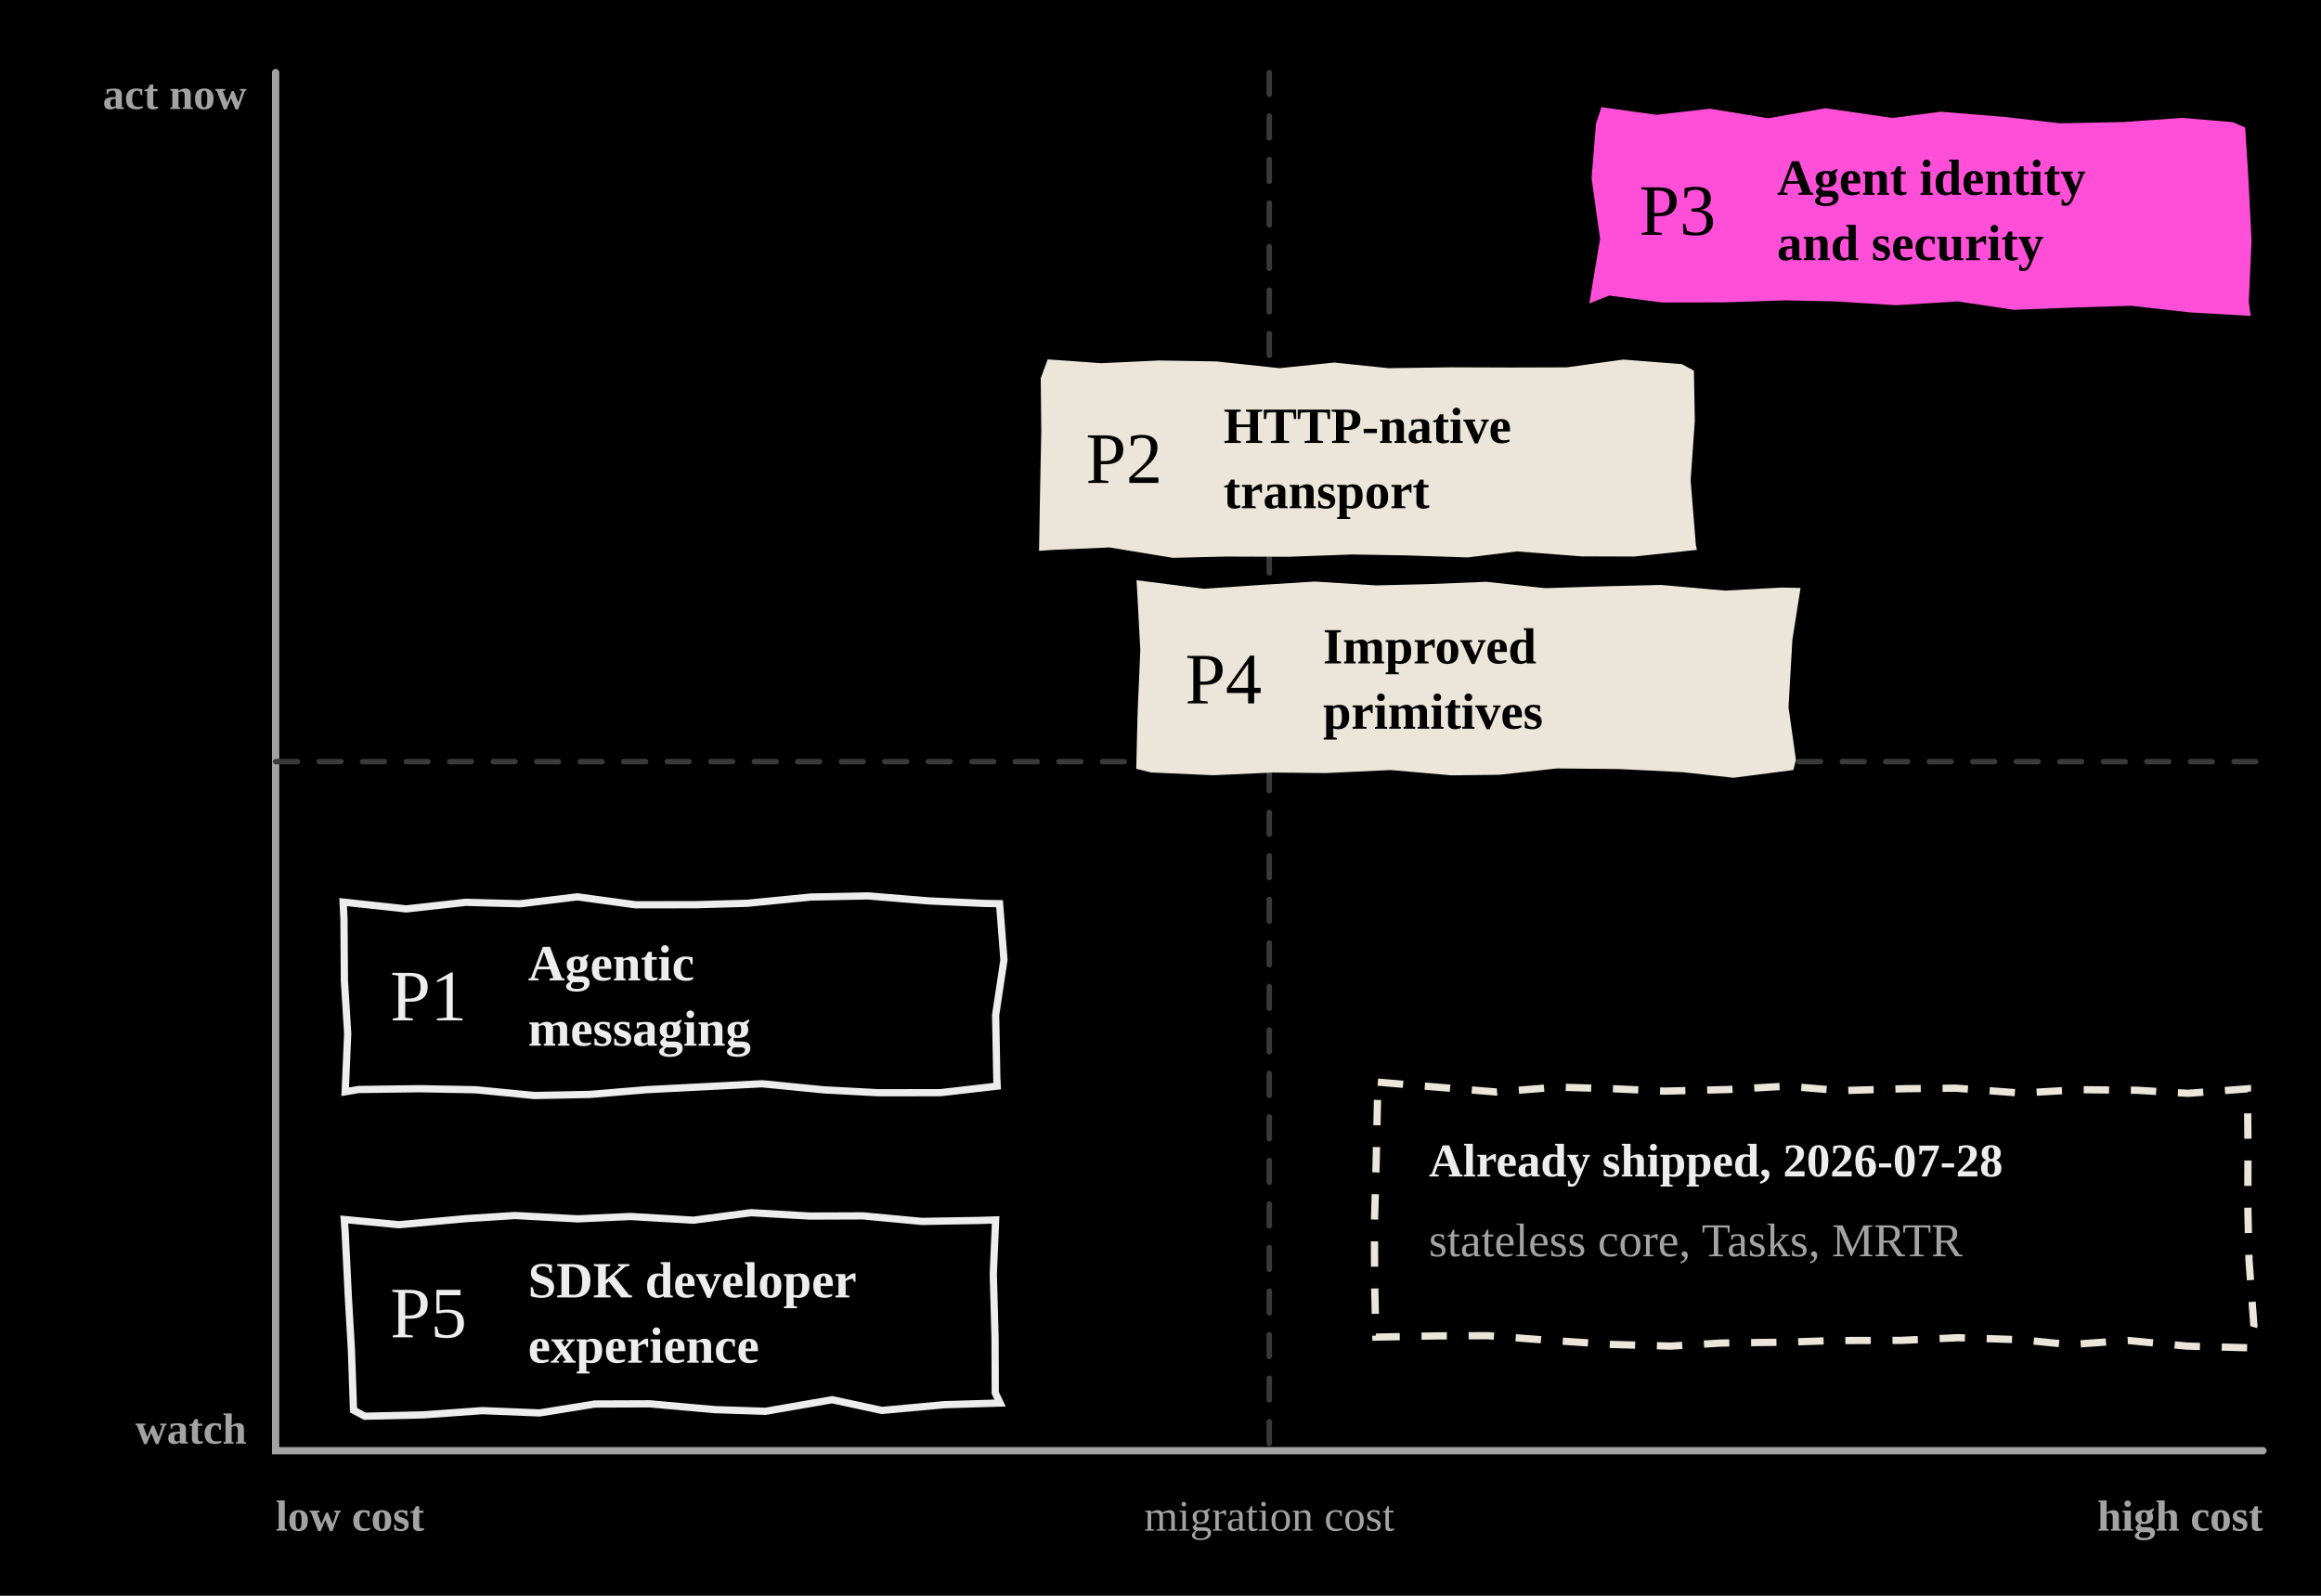
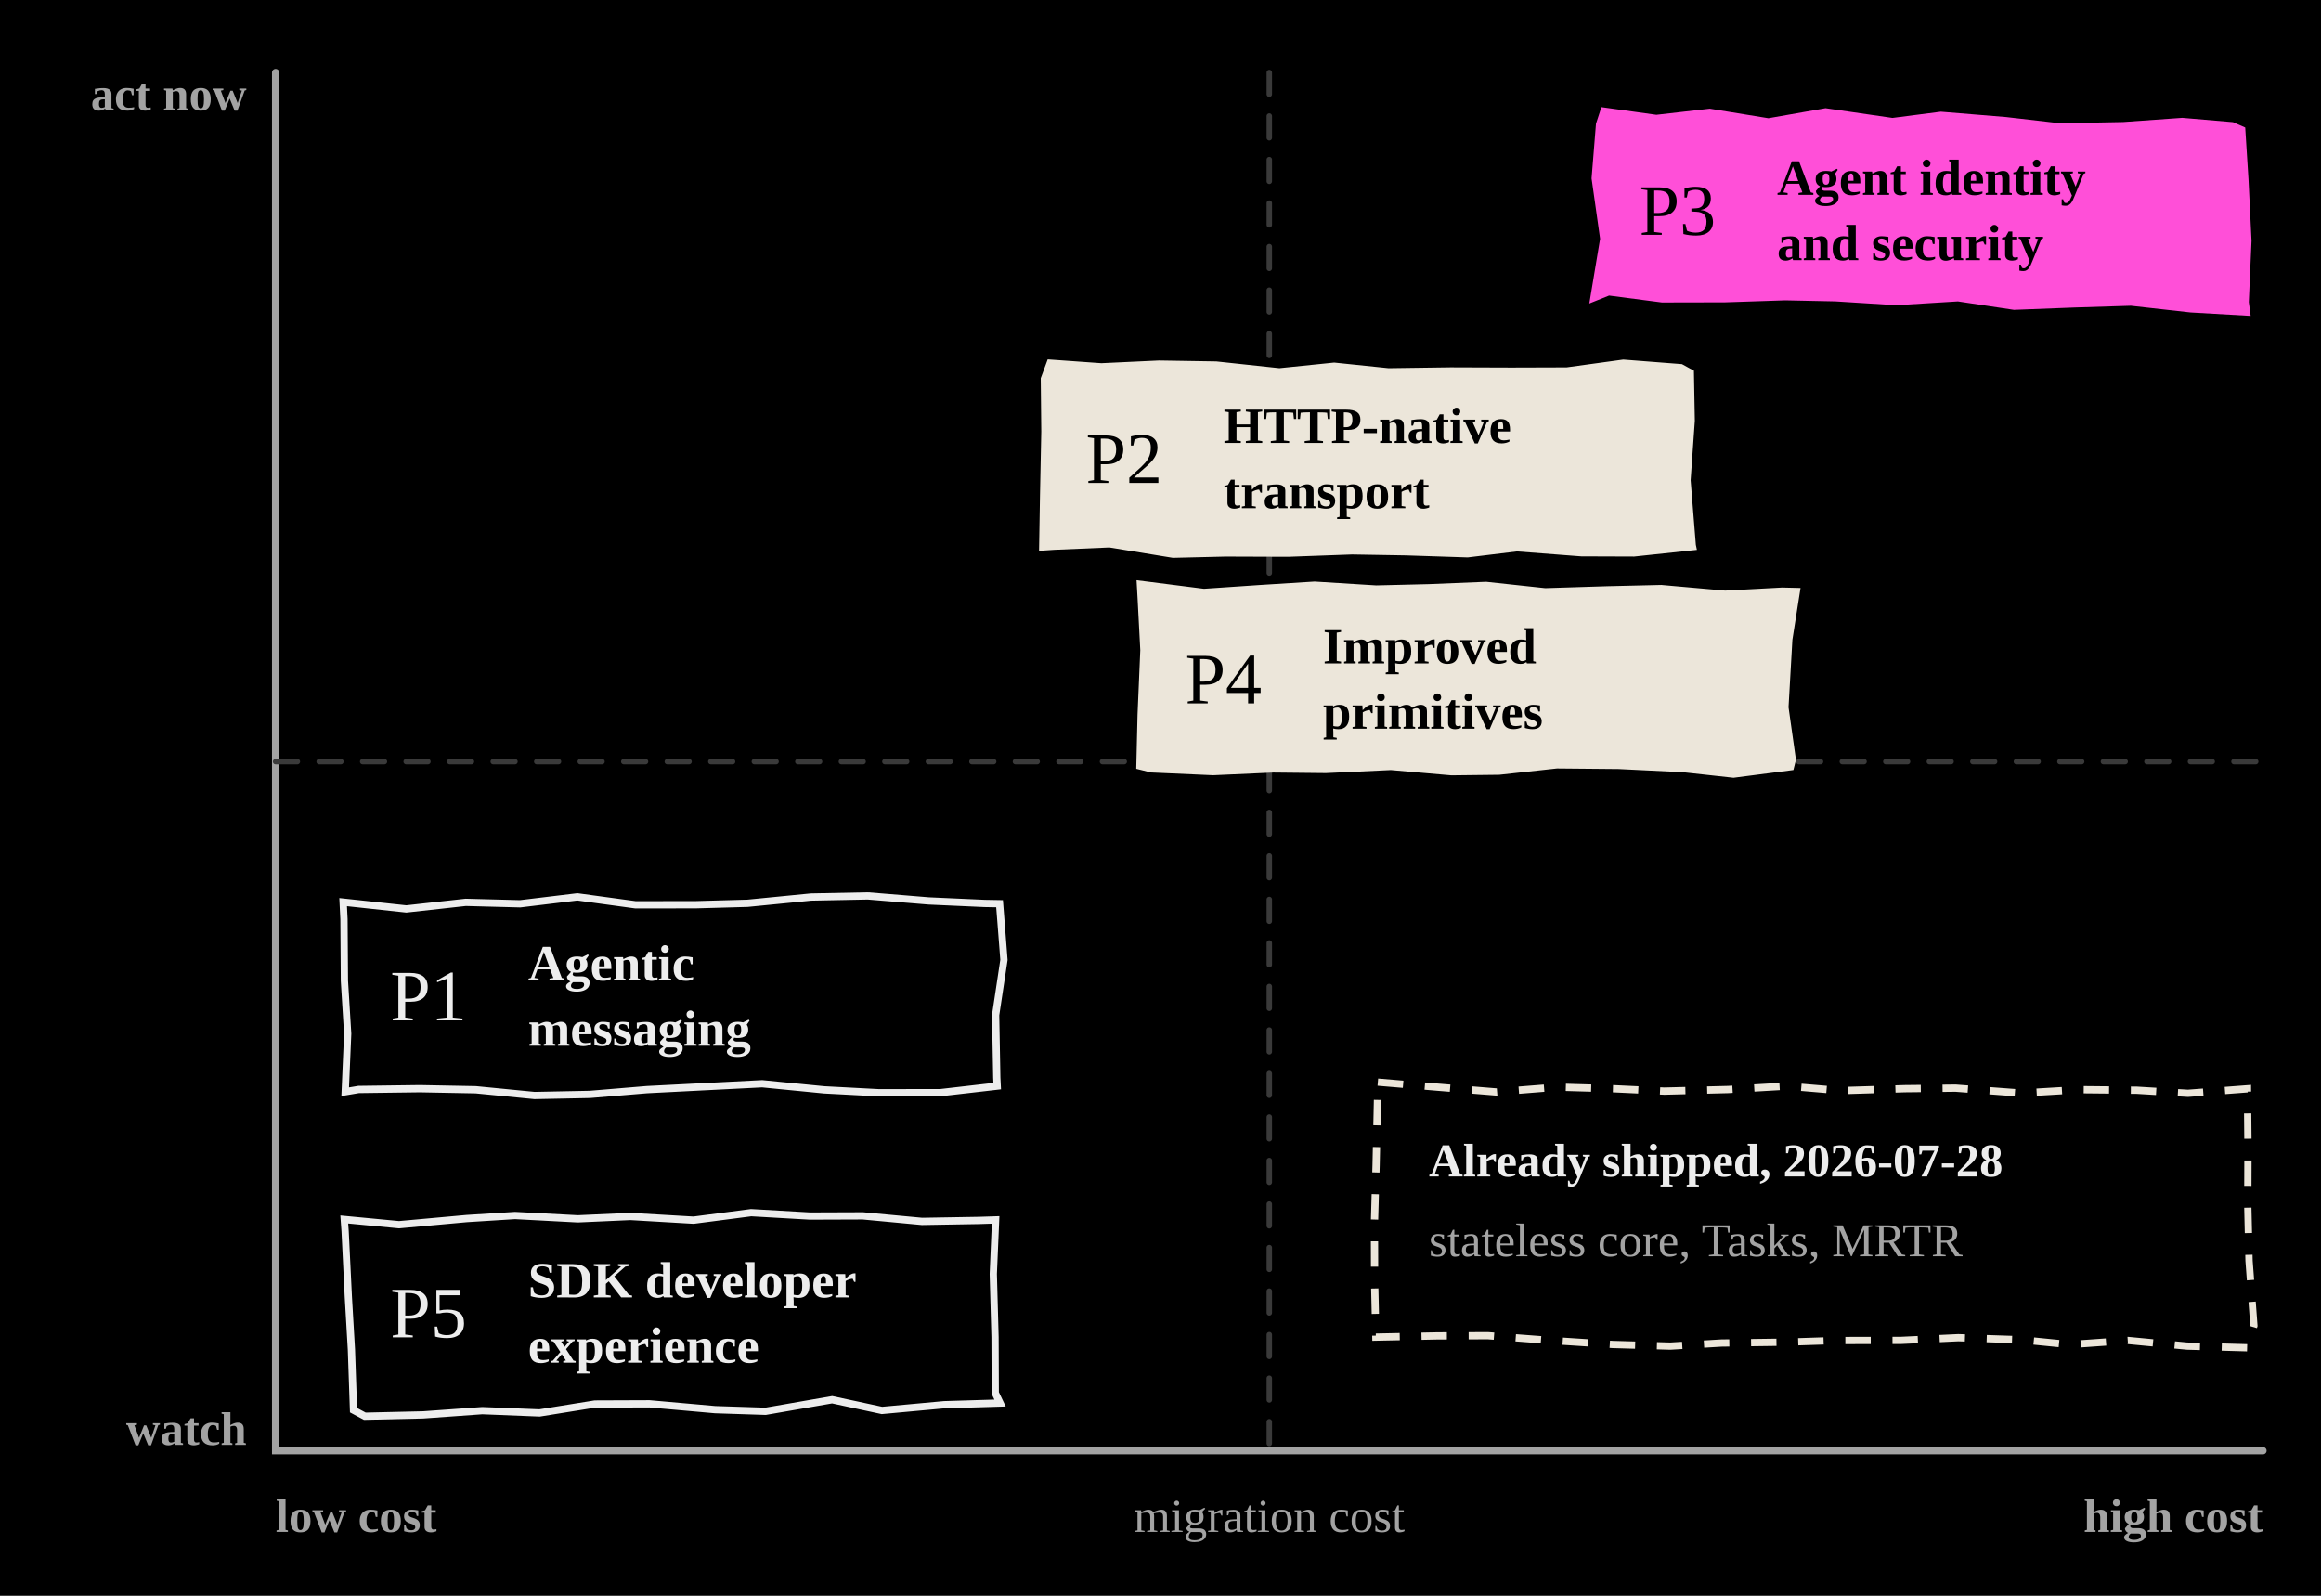
<svg xmlns="http://www.w3.org/2000/svg" viewBox="0 0 640 440" width="640" height="440" role="img" aria-label="The five MCP roadmap priorities plotted by migration cost and urgency. Priority 3, agent identity and security, is high cost and the one to act on now. Priorities 2 (HTTP-native transport) and 4 (improved primitives) are medium cost and above the midline. Priorities 1 (agentic messaging) and 5 (SDK developer experience) are low cost and ones to watch. Already shipped in the 2026-07-28 release, and not plotted: the stateless core, the Tasks extension and multi round-trip requests.">
  <defs>
    <filter id="official-mcp-roadmap-explained-priority-matrix-desktop-crayon" filterUnits="userSpaceOnUse" x="-20" y="-20" width="680" height="480">
      <feTurbulence type="fractalNoise" baseFrequency="1.2" numOctaves="2" seed="3" result="n" />
      <feDisplacementMap in="SourceGraphic" in2="n" scale="2.5" result="d" />
      <feTurbulence type="fractalNoise" baseFrequency="2.2" seed="8" result="g" />
      <feColorMatrix in="g" type="matrix" values="0 0 0 0 0  0 0 0 0 0  0 0 0 0 0  0 0 0 -1.6 1.5" result="holes" />
      <feComposite in="d" in2="holes" operator="in" />
    </filter>
  </defs>
  <rect width="640" height="440" fill="#000000" />
  <path d="M76,20 L76,400 L624,400" fill="none" stroke="#a3a3a3" stroke-width="2" stroke-linecap="round" />
  <path d="M350,20 L350,26" fill="none" stroke="#3a3a3a" stroke-width="1.5" stroke-linecap="round" />
  <path d="M350,32 L350,38" fill="none" stroke="#3a3a3a" stroke-width="1.5" stroke-linecap="round" />
  <path d="M350,44 L350,50" fill="none" stroke="#3a3a3a" stroke-width="1.5" stroke-linecap="round" />
  <path d="M350,56 L350,62" fill="none" stroke="#3a3a3a" stroke-width="1.5" stroke-linecap="round" />
  <path d="M350,68 L350,74" fill="none" stroke="#3a3a3a" stroke-width="1.5" stroke-linecap="round" />
  <path d="M350,80 L350,86" fill="none" stroke="#3a3a3a" stroke-width="1.5" stroke-linecap="round" />
  <path d="M350,92 L350,98" fill="none" stroke="#3a3a3a" stroke-width="1.5" stroke-linecap="round" />
  <path d="M350,104 L350,110" fill="none" stroke="#3a3a3a" stroke-width="1.5" stroke-linecap="round" />
  <path d="M350,116 L350,122" fill="none" stroke="#3a3a3a" stroke-width="1.5" stroke-linecap="round" />
  <path d="M350,128 L350,134" fill="none" stroke="#3a3a3a" stroke-width="1.5" stroke-linecap="round" />
  <path d="M350,140 L350,146" fill="none" stroke="#3a3a3a" stroke-width="1.5" stroke-linecap="round" />
  <path d="M350,152 L350,158" fill="none" stroke="#3a3a3a" stroke-width="1.5" stroke-linecap="round" />
  <path d="M350,164 L350,170" fill="none" stroke="#3a3a3a" stroke-width="1.5" stroke-linecap="round" />
  <path d="M350,176 L350,182" fill="none" stroke="#3a3a3a" stroke-width="1.5" stroke-linecap="round" />
  <path d="M350,188 L350,194" fill="none" stroke="#3a3a3a" stroke-width="1.5" stroke-linecap="round" />
  <path d="M350,200 L350,206" fill="none" stroke="#3a3a3a" stroke-width="1.5" stroke-linecap="round" />
  <path d="M350,212 L350,218" fill="none" stroke="#3a3a3a" stroke-width="1.5" stroke-linecap="round" />
  <path d="M350,224 L350,230" fill="none" stroke="#3a3a3a" stroke-width="1.5" stroke-linecap="round" />
  <path d="M350,236 L350,242" fill="none" stroke="#3a3a3a" stroke-width="1.5" stroke-linecap="round" />
  <path d="M350,248 L350,254" fill="none" stroke="#3a3a3a" stroke-width="1.5" stroke-linecap="round" />
  <path d="M350,260 L350,266" fill="none" stroke="#3a3a3a" stroke-width="1.5" stroke-linecap="round" />
  <path d="M350,272 L350,278" fill="none" stroke="#3a3a3a" stroke-width="1.5" stroke-linecap="round" />
  <path d="M350,284 L350,290" fill="none" stroke="#3a3a3a" stroke-width="1.5" stroke-linecap="round" />
  <path d="M350,296 L350,302" fill="none" stroke="#3a3a3a" stroke-width="1.5" stroke-linecap="round" />
  <path d="M350,308 L350,314" fill="none" stroke="#3a3a3a" stroke-width="1.5" stroke-linecap="round" />
  <path d="M350,320 L350,326" fill="none" stroke="#3a3a3a" stroke-width="1.5" stroke-linecap="round" />
  <path d="M350,332 L350,338" fill="none" stroke="#3a3a3a" stroke-width="1.5" stroke-linecap="round" />
  <path d="M350,344 L350,350" fill="none" stroke="#3a3a3a" stroke-width="1.5" stroke-linecap="round" />
  <path d="M350,356 L350,362" fill="none" stroke="#3a3a3a" stroke-width="1.5" stroke-linecap="round" />
  <path d="M350,368 L350,374" fill="none" stroke="#3a3a3a" stroke-width="1.5" stroke-linecap="round" />
  <path d="M350,380 L350,386" fill="none" stroke="#3a3a3a" stroke-width="1.5" stroke-linecap="round" />
  <path d="M350,392 L350,398" fill="none" stroke="#3a3a3a" stroke-width="1.5" stroke-linecap="round" />
  <path d="M76,210 L82,210" fill="none" stroke="#3a3a3a" stroke-width="1.5" stroke-linecap="round" />
  <path d="M88,210 L94,210" fill="none" stroke="#3a3a3a" stroke-width="1.5" stroke-linecap="round" />
  <path d="M100,210 L106,210" fill="none" stroke="#3a3a3a" stroke-width="1.5" stroke-linecap="round" />
  <path d="M112,210 L118,210" fill="none" stroke="#3a3a3a" stroke-width="1.5" stroke-linecap="round" />
  <path d="M124,210 L130,210" fill="none" stroke="#3a3a3a" stroke-width="1.5" stroke-linecap="round" />
  <path d="M136,210 L142,210" fill="none" stroke="#3a3a3a" stroke-width="1.5" stroke-linecap="round" />
  <path d="M148,210 L154,210" fill="none" stroke="#3a3a3a" stroke-width="1.5" stroke-linecap="round" />
  <path d="M160,210 L166,210" fill="none" stroke="#3a3a3a" stroke-width="1.5" stroke-linecap="round" />
  <path d="M172,210 L178,210" fill="none" stroke="#3a3a3a" stroke-width="1.5" stroke-linecap="round" />
  <path d="M184,210 L190,210" fill="none" stroke="#3a3a3a" stroke-width="1.5" stroke-linecap="round" />
  <path d="M196,210 L202,210" fill="none" stroke="#3a3a3a" stroke-width="1.5" stroke-linecap="round" />
  <path d="M208,210 L214,210" fill="none" stroke="#3a3a3a" stroke-width="1.5" stroke-linecap="round" />
  <path d="M220,210 L226,210" fill="none" stroke="#3a3a3a" stroke-width="1.5" stroke-linecap="round" />
  <path d="M232,210 L238,210" fill="none" stroke="#3a3a3a" stroke-width="1.5" stroke-linecap="round" />
  <path d="M244,210 L250,210" fill="none" stroke="#3a3a3a" stroke-width="1.5" stroke-linecap="round" />
  <path d="M256,210 L262,210" fill="none" stroke="#3a3a3a" stroke-width="1.5" stroke-linecap="round" />
  <path d="M268,210 L274,210" fill="none" stroke="#3a3a3a" stroke-width="1.5" stroke-linecap="round" />
  <path d="M280,210 L286,210" fill="none" stroke="#3a3a3a" stroke-width="1.5" stroke-linecap="round" />
  <path d="M292,210 L298,210" fill="none" stroke="#3a3a3a" stroke-width="1.5" stroke-linecap="round" />
  <path d="M304,210 L310,210" fill="none" stroke="#3a3a3a" stroke-width="1.5" stroke-linecap="round" />
  <path d="M316,210 L322,210" fill="none" stroke="#3a3a3a" stroke-width="1.5" stroke-linecap="round" />
  <path d="M328,210 L334,210" fill="none" stroke="#3a3a3a" stroke-width="1.5" stroke-linecap="round" />
  <path d="M340,210 L346,210" fill="none" stroke="#3a3a3a" stroke-width="1.5" stroke-linecap="round" />
  <path d="M352,210 L358,210" fill="none" stroke="#3a3a3a" stroke-width="1.5" stroke-linecap="round" />
  <path d="M364,210 L370,210" fill="none" stroke="#3a3a3a" stroke-width="1.5" stroke-linecap="round" />
  <path d="M376,210 L382,210" fill="none" stroke="#3a3a3a" stroke-width="1.5" stroke-linecap="round" />
  <path d="M388,210 L394,210" fill="none" stroke="#3a3a3a" stroke-width="1.5" stroke-linecap="round" />
  <path d="M400,210 L406,210" fill="none" stroke="#3a3a3a" stroke-width="1.5" stroke-linecap="round" />
  <path d="M412,210 L418,210" fill="none" stroke="#3a3a3a" stroke-width="1.5" stroke-linecap="round" />
  <path d="M424,210 L430,210" fill="none" stroke="#3a3a3a" stroke-width="1.5" stroke-linecap="round" />
  <path d="M436,210 L442,210" fill="none" stroke="#3a3a3a" stroke-width="1.5" stroke-linecap="round" />
  <path d="M448,210 L454,210" fill="none" stroke="#3a3a3a" stroke-width="1.5" stroke-linecap="round" />
  <path d="M460,210 L466,210" fill="none" stroke="#3a3a3a" stroke-width="1.5" stroke-linecap="round" />
  <path d="M472,210 L478,210" fill="none" stroke="#3a3a3a" stroke-width="1.5" stroke-linecap="round" />
  <path d="M484,210 L490,210" fill="none" stroke="#3a3a3a" stroke-width="1.5" stroke-linecap="round" />
  <path d="M496,210 L502,210" fill="none" stroke="#3a3a3a" stroke-width="1.5" stroke-linecap="round" />
  <path d="M508,210 L514,210" fill="none" stroke="#3a3a3a" stroke-width="1.5" stroke-linecap="round" />
  <path d="M520,210 L526,210" fill="none" stroke="#3a3a3a" stroke-width="1.5" stroke-linecap="round" />
  <path d="M532,210 L538,210" fill="none" stroke="#3a3a3a" stroke-width="1.5" stroke-linecap="round" />
  <path d="M544,210 L550,210" fill="none" stroke="#3a3a3a" stroke-width="1.5" stroke-linecap="round" />
  <path d="M556,210 L562,210" fill="none" stroke="#3a3a3a" stroke-width="1.5" stroke-linecap="round" />
  <path d="M568,210 L574,210" fill="none" stroke="#3a3a3a" stroke-width="1.5" stroke-linecap="round" />
  <path d="M580,210 L586,210" fill="none" stroke="#3a3a3a" stroke-width="1.5" stroke-linecap="round" />
  <path d="M592,210 L598,210" fill="none" stroke="#3a3a3a" stroke-width="1.5" stroke-linecap="round" />
  <path d="M604,210 L610,210" fill="none" stroke="#3a3a3a" stroke-width="1.5" stroke-linecap="round" />
  <path d="M616,210 L622,210" fill="none" stroke="#3a3a3a" stroke-width="1.5" stroke-linecap="round" />
-   <text x="68" y="26" font-family="var(--font-hanken-grotesk, 'Hanken Grotesk'), Arial, sans-serif" font-size="12" font-weight="700" fill="#a3a3a3" text-anchor="end" dominant-baseline="central">act now</text>
-   <text x="68" y="394" font-family="var(--font-hanken-grotesk, 'Hanken Grotesk'), Arial, sans-serif" font-size="12" font-weight="700" fill="#a3a3a3" text-anchor="end" dominant-baseline="central">watch</text>
-   <text x="76" y="418" font-family="var(--font-hanken-grotesk, 'Hanken Grotesk'), Arial, sans-serif" font-size="12" font-weight="700" fill="#a3a3a3" text-anchor="start" dominant-baseline="central">low cost</text>
-   <text x="624" y="418" font-family="var(--font-hanken-grotesk, 'Hanken Grotesk'), Arial, sans-serif" font-size="12" font-weight="700" fill="#a3a3a3" text-anchor="end" dominant-baseline="central">high cost</text>
-   <text x="350" y="418" font-family="var(--font-hanken-grotesk, 'Hanken Grotesk'), Arial, sans-serif" font-size="12" fill="#a3a3a3" text-anchor="middle" dominant-baseline="central">migration cost</text>
+   <text x="68" y="26" font-family="var(--font-hanken-grotesk, 'Hanken Grotesk'), Arial, sans-serif" font-size="13" font-weight="700" fill="#a3a3a3" text-anchor="end" dominant-baseline="central">act now</text>
+   <text x="68" y="394" font-family="var(--font-hanken-grotesk, 'Hanken Grotesk'), Arial, sans-serif" font-size="13" font-weight="700" fill="#a3a3a3" text-anchor="end" dominant-baseline="central">watch</text>
+   <text x="76" y="418" font-family="var(--font-hanken-grotesk, 'Hanken Grotesk'), Arial, sans-serif" font-size="13" font-weight="700" fill="#a3a3a3" text-anchor="start" dominant-baseline="central">low cost</text>
+   <text x="624" y="418" font-family="var(--font-hanken-grotesk, 'Hanken Grotesk'), Arial, sans-serif" font-size="13" font-weight="700" fill="#a3a3a3" text-anchor="end" dominant-baseline="central">high cost</text>
+   <text x="350" y="418" font-family="var(--font-hanken-grotesk, 'Hanken Grotesk'), Arial, sans-serif" font-size="13" fill="#a3a3a3" text-anchor="middle" dominant-baseline="central">migration cost</text>
  <g transform="rotate(1.2 530 58)">
    <path class="d-paper" d="M441,31.4 L456.2,33.2 L470.9,31.2 L487.1,33.5 L502.8,30.4 L521.3,32.7 L534.6,30.7 L552.6,31.8 L567.5,33.2 L584.9,32.5 L601.2,31 L615.2,31.9 L618.6,33.3 L619.8,47.5 L621,64.5 L620.6,81.4 L621.2,85.2 L604.6,84.6 L588.1,83.1 L572.7,83.9 L555.9,84.9 L540.4,82.9 L523.4,84.3 L506.6,83.6 L492.8,83.6 L476.2,84.5 L458.8,84.9 L444.2,83.3 L438.8,85.6 L441.4,67.7 L438.7,51.1 L439.6,36 Z" fill="#ff4fd8" />
  </g>
  <text x="452" y="58" font-family="var(--font-anton, Anton), Impact, sans-serif" font-size="20" fill="#000000" text-anchor="start" dominant-baseline="central">P3</text>
  <text x="490" y="49" font-family="var(--font-hanken-grotesk, 'Hanken Grotesk'), Arial, sans-serif" font-size="14" font-weight="600" fill="#000000" text-anchor="start" dominant-baseline="central">Agent identity</text>
  <text x="490" y="67" font-family="var(--font-hanken-grotesk, 'Hanken Grotesk'), Arial, sans-serif" font-size="14" font-weight="600" fill="#000000" text-anchor="start" dominant-baseline="central">and security</text>
  <g transform="rotate(0.2 377.4 126.4)">
    <path class="d-paper" d="M288.8,99.4 L303.6,100.4 L319.5,99.6 L335.3,99.8 L352.7,101.6 L367.8,100 L382.8,101.5 L399.9,101.2 L416.7,101.2 L431.9,101.1 L447.5,98.9 L463.7,100.1 L467,101.9 L467.3,115.7 L466.2,132.1 L467.7,149.9 L468,151.3 L450.7,153.2 L436.1,153.2 L418.4,151.9 L404.8,153.6 L387.7,153.1 L372.9,152.9 L355.3,153.6 L338,153.6 L323.5,154 L306,151.2 L290.8,151.9 L286.6,152.2 L286.8,137.2 L287.1,119.3 L286.9,104.6 Z" fill="#ece6da" />
  </g>
  <text x="299.4" y="126.4" font-family="var(--font-anton, Anton), Impact, sans-serif" font-size="20" fill="#000000" text-anchor="start" dominant-baseline="central">P2</text>
  <text x="337.4" y="117.4" font-family="var(--font-hanken-grotesk, 'Hanken Grotesk'), Arial, sans-serif" font-size="14" font-weight="600" fill="#000000" text-anchor="start" dominant-baseline="central">HTTP-native</text>
  <text x="337.4" y="135.4" font-family="var(--font-hanken-grotesk, 'Hanken Grotesk'), Arial, sans-serif" font-size="14" font-weight="600" fill="#000000" text-anchor="start" dominant-baseline="central">transport</text>
  <g transform="rotate(0.2 404.8 187.2)">
    <path class="d-paper" d="M313.3,160.3 L331.9,162.6 L347.3,161.5 L362.4,160.5 L379.4,161.5 L393.9,161.1 L409.7,160.4 L426,162.1 L443.2,161.5 L458,161.1 L475.6,162.6 L491.3,161.7 L496.4,161.8 L494.2,176.1 L493.2,194.7 L495.3,209.2 L494.6,212 L478.1,214.2 L464,212.7 L446.4,211.9 L429.4,211.8 L413.5,213.6 L400.3,213.8 L383.6,212.4 L365.7,213.3 L351.2,213.2 L334.6,214 L317.5,213.3 L313.4,212.3 L313.7,197.4 L314.4,179.6 L313.6,165.3 Z" fill="#ece6da" />
  </g>
  <text x="326.8" y="187.2" font-family="var(--font-anton, Anton), Impact, sans-serif" font-size="20" fill="#000000" text-anchor="start" dominant-baseline="central">P4</text>
  <text x="364.8" y="178.2" font-family="var(--font-hanken-grotesk, 'Hanken Grotesk'), Arial, sans-serif" font-size="14" font-weight="600" fill="#000000" text-anchor="start" dominant-baseline="central">Improved</text>
  <text x="364.8" y="196.2" font-family="var(--font-hanken-grotesk, 'Hanken Grotesk'), Arial, sans-serif" font-size="14" font-weight="600" fill="#000000" text-anchor="start" dominant-baseline="central">primitives</text>
  <g transform="rotate(-0.4 185.6 274.6)">
    <path class="d-paper" d="M94.8,248.1 L112.2,250.1 L128.6,248.4 L143.6,248.9 L159.4,247.1 L175.4,249.4 L191.9,249.5 L206.3,249.2 L223.8,247.6 L239.5,247.4 L256.3,248.9 L271.7,249.7 L275.8,249.8 L276.9,265.3 L274.5,280.5 L274.7,297.8 L274.8,300.1 L259.1,301.8 L242.1,301.7 L227.1,300.8 L210,299 L194,299.7 L178.2,300.4 L162.5,301.6 L147.2,301.8 L131,300.1 L115.6,299.7 L98.7,299.8 L95,300.4 L95.8,284.4 L95,269.8 L95,252.8 Z" fill="#000000" stroke="#ededed" stroke-width="2" />
  </g>
  <text x="107.6" y="274.6" font-family="var(--font-anton, Anton), Impact, sans-serif" font-size="20" fill="#ededed" text-anchor="start" dominant-baseline="central">P1</text>
  <text x="145.6" y="265.6" font-family="var(--font-hanken-grotesk, 'Hanken Grotesk'), Arial, sans-serif" font-size="14" font-weight="600" fill="#ededed" text-anchor="start" dominant-baseline="central">Agentic</text>
  <text x="145.6" y="283.6" font-family="var(--font-hanken-grotesk, 'Hanken Grotesk'), Arial, sans-serif" font-size="14" font-weight="600" fill="#ededed" text-anchor="start" dominant-baseline="central">messaging</text>
  <g transform="rotate(-0.6 185.6 362)">
    <path class="d-paper" d="M95.2,335.3 L110.3,336.9 L129,335.4 L142.3,334.7 L159.6,335.8 L174.1,335.3 L191.5,336.5 L207.4,334.6 L223.6,335.7 L238.2,335.8 L254.5,337.5 L270.2,337.4 L274.8,337.3 L274,352.2 L274.3,369.6 L274.2,385 L275.5,387.8 L260.1,388.1 L242.9,389.5 L229.2,386.4 L210.8,389.4 L196.9,388.8 L178.8,387 L163.8,386.9 L148.5,389.2 L132.7,388.4 L116.4,389.4 L100.3,389.6 L97.2,387.9 L96.8,371.2 L96.1,356.6 L95.4,338.5 Z" fill="#000000" stroke="#ededed" stroke-width="2" />
  </g>
  <text x="107.6" y="362" font-family="var(--font-anton, Anton), Impact, sans-serif" font-size="20" fill="#ededed" text-anchor="start" dominant-baseline="central">P5</text>
  <text x="145.6" y="353" font-family="var(--font-hanken-grotesk, 'Hanken Grotesk'), Arial, sans-serif" font-size="14" font-weight="600" fill="#ededed" text-anchor="start" dominant-baseline="central">SDK developer</text>
  <text x="145.6" y="371" font-family="var(--font-hanken-grotesk, 'Hanken Grotesk'), Arial, sans-serif" font-size="14" font-weight="600" fill="#ededed" text-anchor="start" dominant-baseline="central">experience</text>
  <g transform="rotate(0.2 500 335)">
    <path class="d-paper" d="M379.8,298.8 L395.9,300.1 L412.5,301.4 L429.3,300 L445,300.4 L458.8,301 L476.4,300.5 L492.6,299.5 L507.4,300.7 L525.1,300.1 L539.1,299.9 L557.2,301.2 L573.1,300.2 L589.1,300.3 L603.2,301.1 L619.6,299.8 L619.8,316.1 L619.8,331.9 L620.2,347.2 L621.6,365.1 L619.8,371.2 L603.2,370.8 L586.9,369.3 L570.8,370.5 L557.3,369.2 L540.1,368.7 L524.3,369.5 L506.4,369.6 L492.5,370.1 L474.8,370.4 L460.7,371.3 L444.8,370.9 L427,369.8 L410.4,368.6 L396.6,368.7 L379.5,369.1 L379.1,353.7 L379,337.8 L379.4,321.7 L379.7,304.9 Z" fill="#000000" stroke="#ece6da" stroke-width="2" stroke-dasharray="7 6" />
  </g>
  <text x="394" y="320" font-family="var(--font-hanken-grotesk, 'Hanken Grotesk'), Arial, sans-serif" font-size="13" font-weight="700" fill="#ededed" text-anchor="start" dominant-baseline="central">Already shipped, 2026-07-28</text>
  <text x="394" y="342" font-family="var(--font-hanken-grotesk, 'Hanken Grotesk'), Arial, sans-serif" font-size="13" fill="#a3a3a3" text-anchor="start" dominant-baseline="central">stateless core, Tasks, MRTR</text>
</svg>
